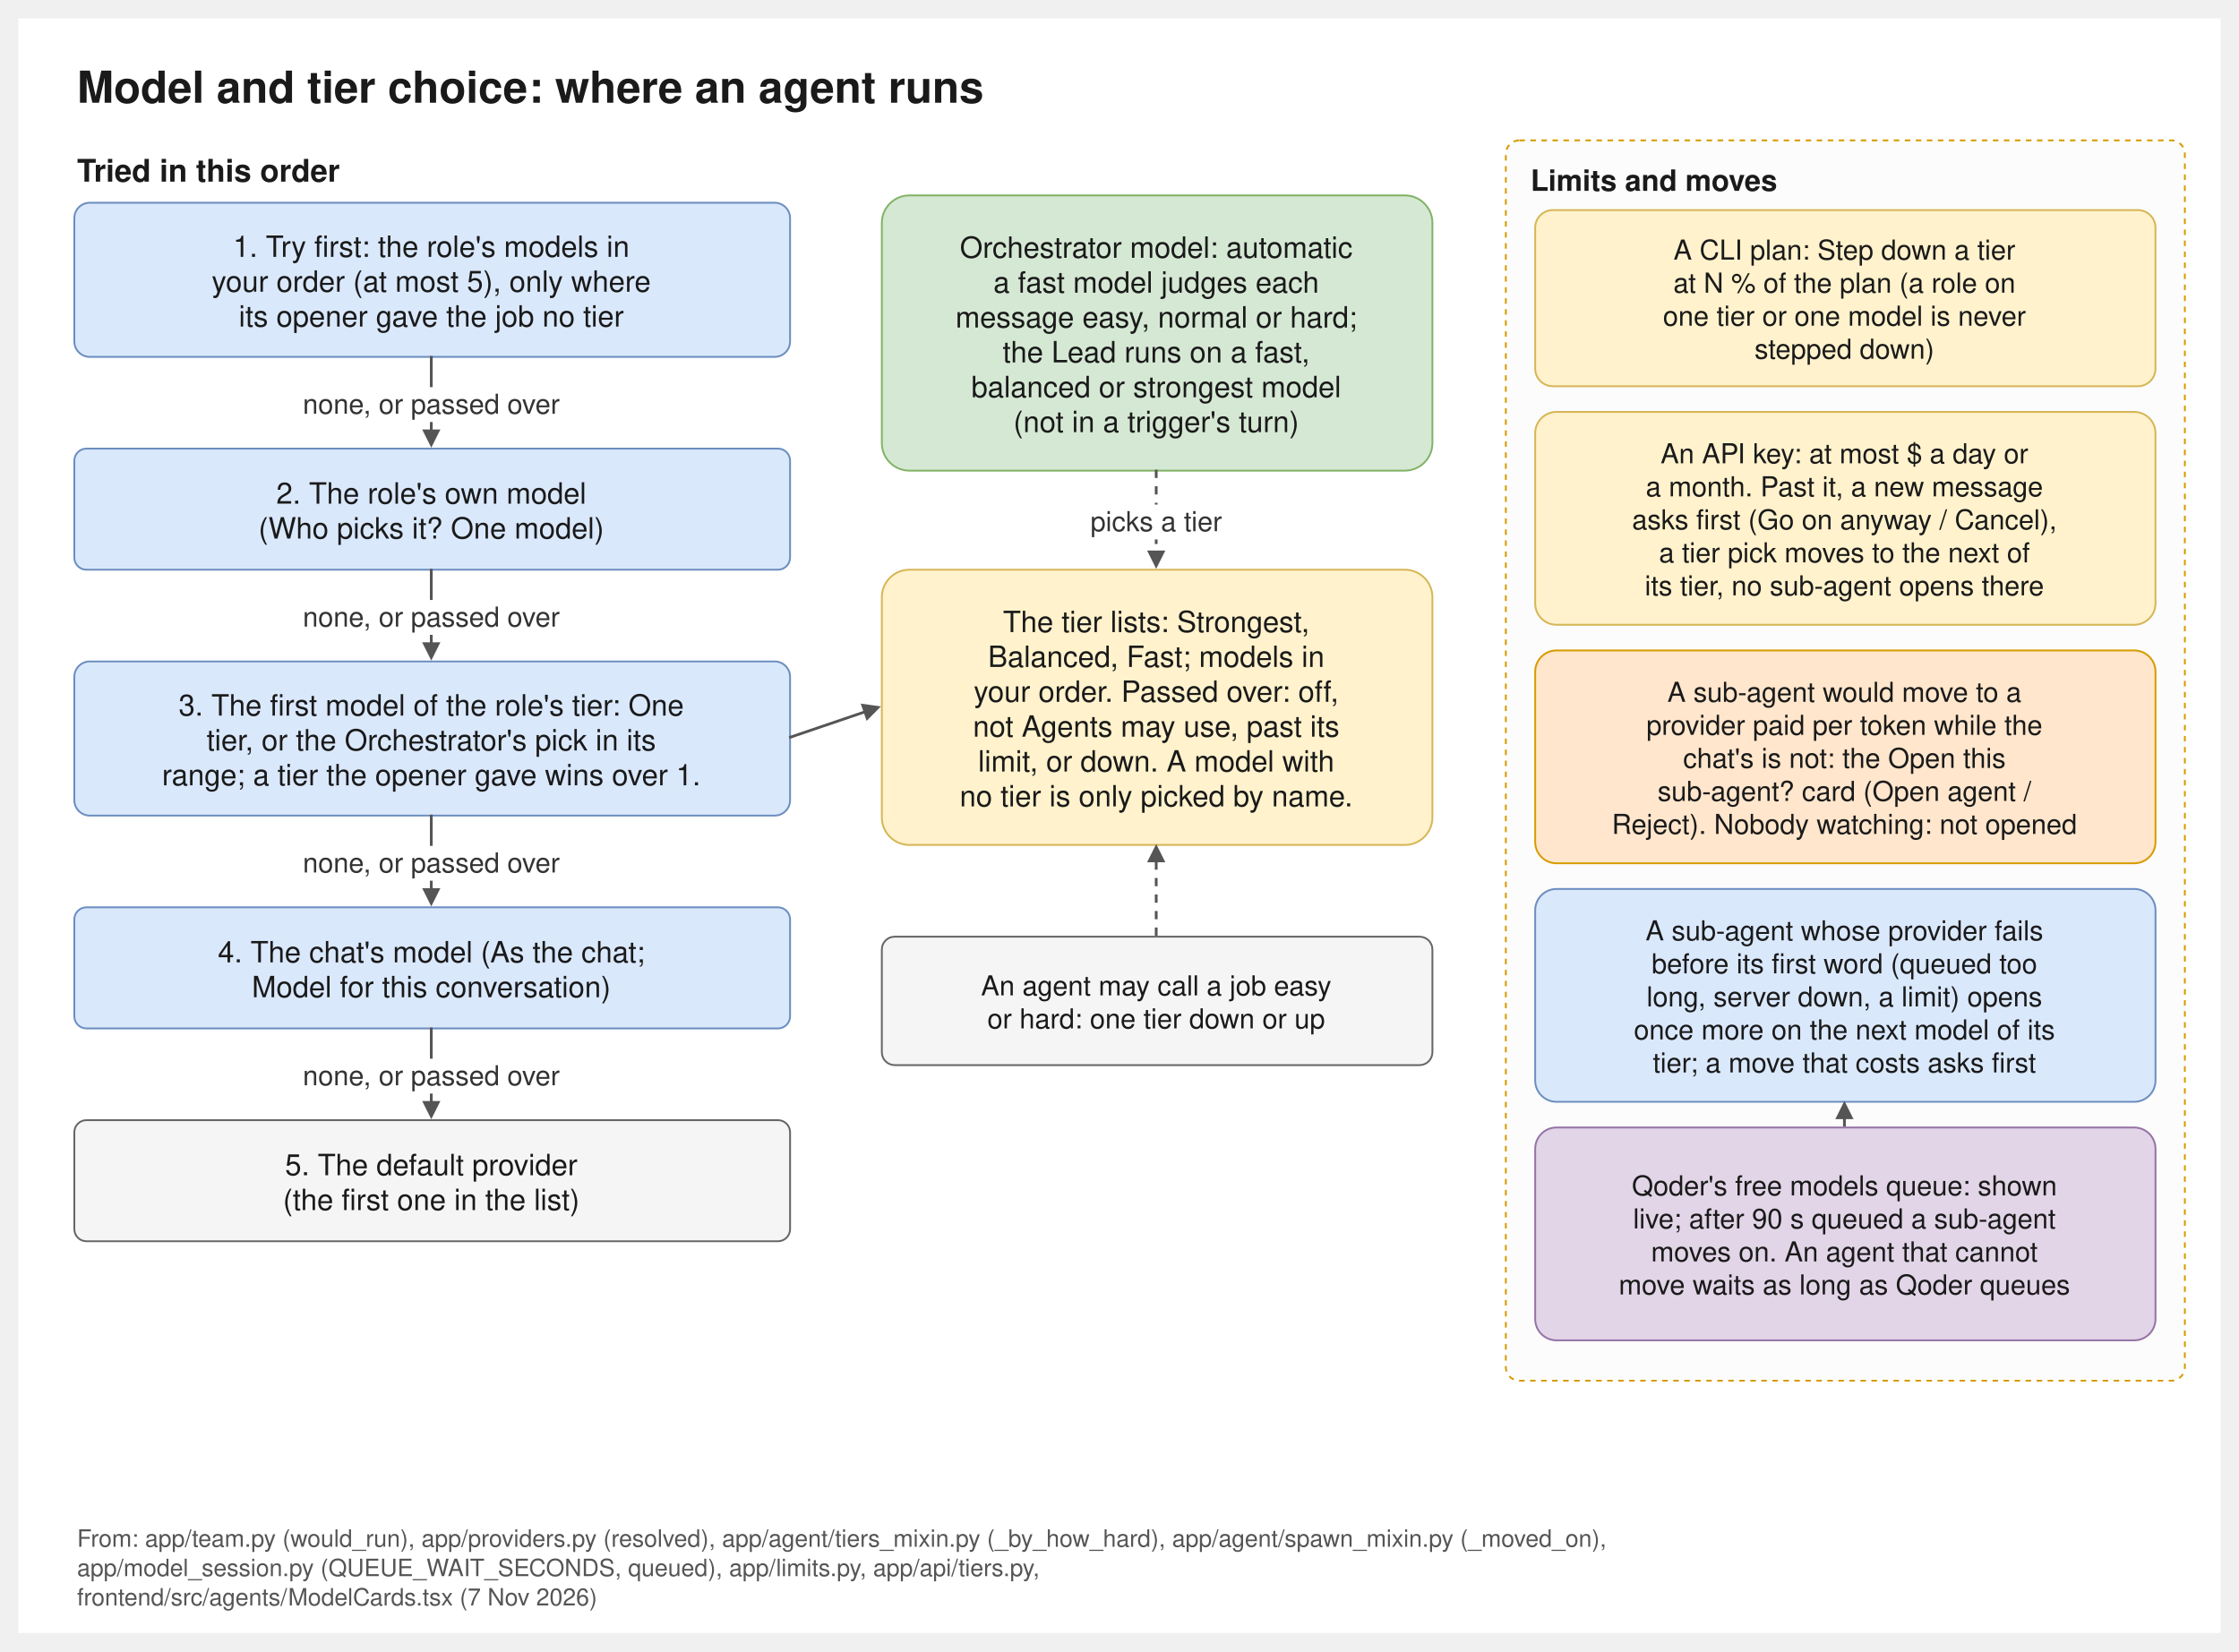
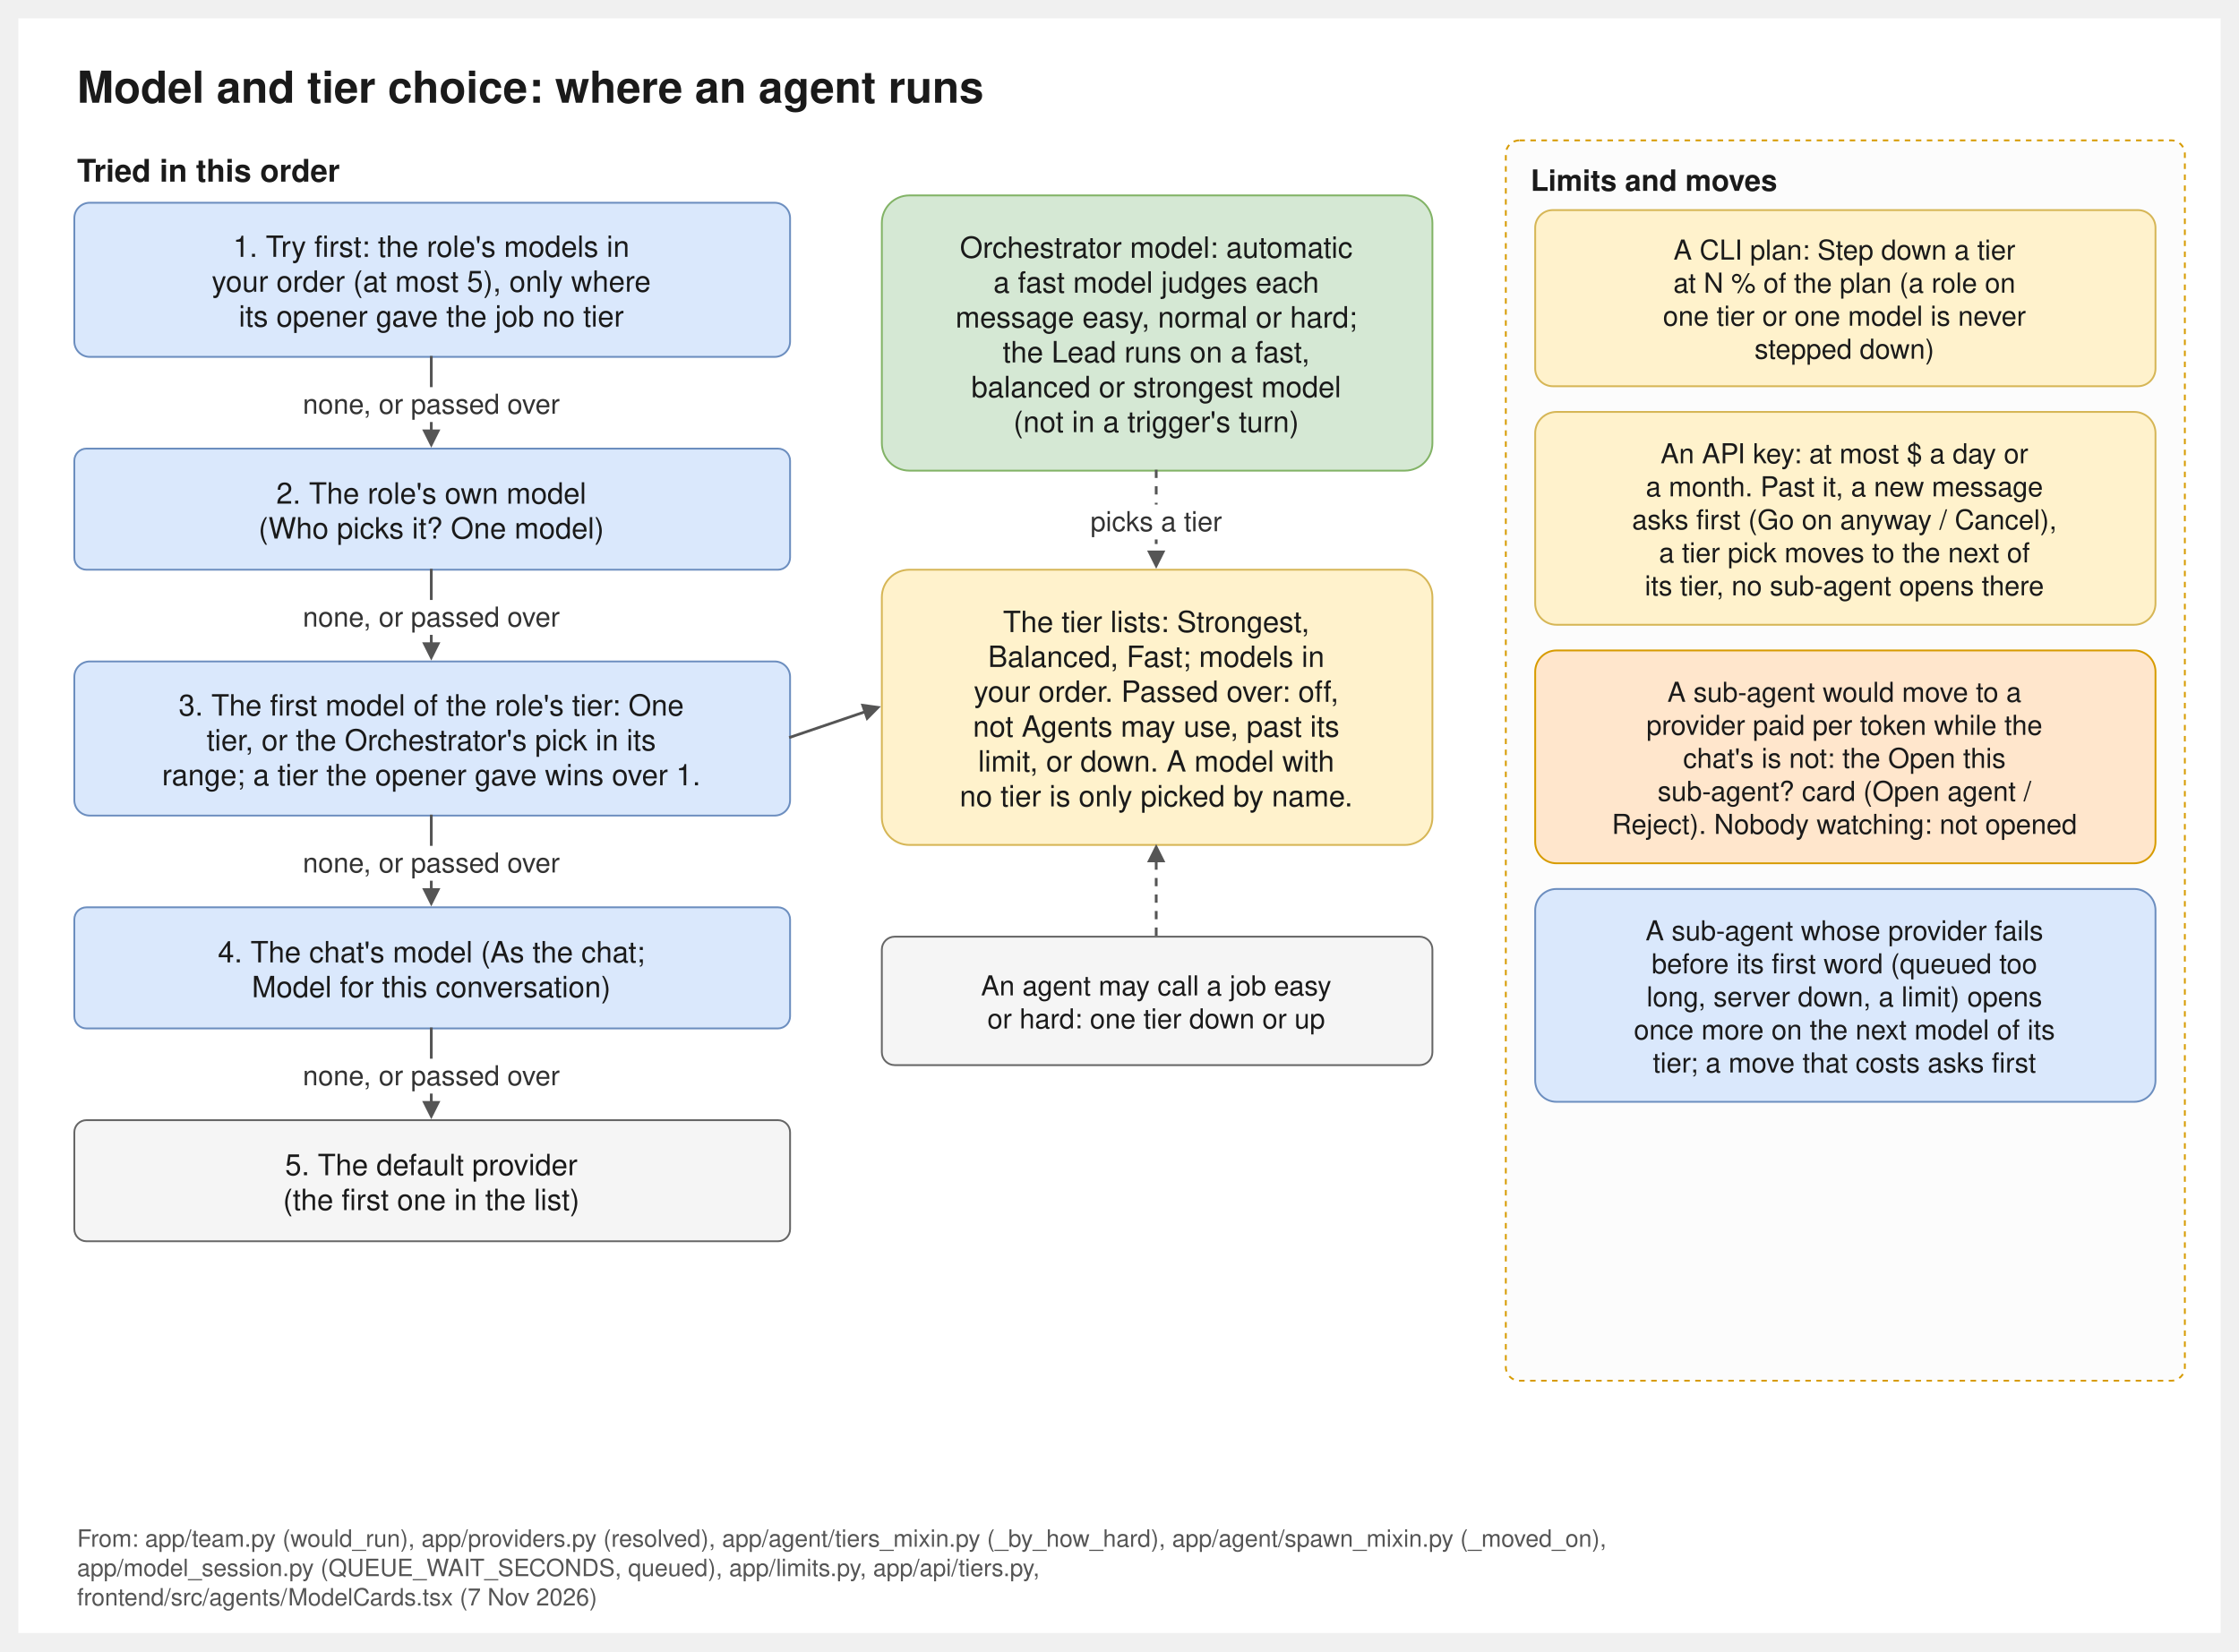
<svg xmlns="http://www.w3.org/2000/svg" style="background: transparent; background-color: transparent;" version="1.1" width="1220px" height="900px" viewBox="0 0 1220 900">
  <defs />
  <g>
    <g data-cell-id="0">
      <g data-cell-id="1">
        <g data-cell-id="backdrop">
          <g>
            <rect x="10" y="10" width="1200" height="880" fill="#ffffff" stroke="none" pointer-events="all" style="fill: light-dark(rgb(255, 255, 255), rgb(18, 18, 18));" />
          </g>
        </g>
        <g data-cell-id="title">
          <g>
            <rect x="40" y="26" width="1140" height="36" fill="none" stroke="none" pointer-events="all" />
          </g>
          <g>
            <g fill="#1a1a1a" font-family="Helvetica" font-weight="bold" text-anchor="start" font-size="24px" style="fill: light-dark(rgb(26, 26, 26), rgb(215, 215, 215));">
              <text x="42" y="56">Model and tier choice: where an agent runs</text>
            </g>
          </g>
        </g>
        <g data-cell-id="h1">
          <g>
            <rect x="40" y="76" width="390" height="24" fill="none" stroke="none" pointer-events="all" />
          </g>
          <g>
            <g fill="#1a1a1a" font-family="Helvetica" font-weight="bold" text-anchor="start" font-size="17px" style="fill: light-dark(rgb(26, 26, 26), rgb(215, 215, 215));">
              <text x="42" y="99">Tried in this order</text>
            </g>
          </g>
        </g>
        <g data-cell-id="s1">
          <g transform="translate(0.5,0.5)">
            <rect x="40" y="110" width="390" height="84" rx="8.4" ry="8.4" fill="#dae8fc" stroke="#6c8ebf" pointer-events="all" style="fill: light-dark(rgb(218, 232, 252), rgb(29, 41, 59)); stroke: light-dark(rgb(108, 142, 191), rgb(92, 121, 163));" />
          </g>
          <g>
            <g fill="#1a1a1a" font-family="Helvetica" text-anchor="middle" font-size="16px" style="fill: light-dark(rgb(26, 26, 26), rgb(215, 215, 215));">
              <text x="235" y="140">1. Try first: the role's models in</text>
              <text x="235" y="159">your order (at most 5), only where</text>
              <text x="235" y="178">its opener gave the job no tier</text>
            </g>
          </g>
        </g>
        <g data-cell-id="s2">
          <g transform="translate(0.5,0.5)">
            <rect x="40" y="244" width="390" height="66" rx="6.6" ry="6.6" fill="#dae8fc" stroke="#6c8ebf" pointer-events="all" style="fill: light-dark(rgb(218, 232, 252), rgb(29, 41, 59)); stroke: light-dark(rgb(108, 142, 191), rgb(92, 121, 163));" />
          </g>
          <g>
            <g fill="#1a1a1a" font-family="Helvetica" text-anchor="middle" font-size="16px" style="fill: light-dark(rgb(26, 26, 26), rgb(215, 215, 215));">
              <text x="235" y="274.5">2. The role's own model</text>
              <text x="235" y="293.5">(Who picks it? One model)</text>
            </g>
          </g>
        </g>
        <g data-cell-id="e5">
          <g>
            <path d="M 235 194 L 235 234.82" fill="none" stroke="#555555" stroke-width="1.5" stroke-miterlimit="10" pointer-events="stroke" style="stroke: light-dark(rgb(85, 85, 85), rgb(164, 164, 164));" />
            <path d="M 235 242.32 L 231.25 234.82 L 238.75 234.82 Z" fill="#555555" stroke="#555555" stroke-width="1.5" stroke-miterlimit="10" pointer-events="all" style="fill: light-dark(rgb(85, 85, 85), rgb(164, 164, 164)); stroke: light-dark(rgb(85, 85, 85), rgb(164, 164, 164));" />
          </g>
          <g>
            <g fill="#333333" font-family="Helvetica" text-anchor="middle" font-size="15px" style="fill: light-dark(rgb(51, 51, 51), rgb(193, 193, 193));">
              <rect fill="#ffffff" stroke="none" x="164" y="211" width="143" height="19" stroke-width="0" style="fill: light-dark(rgb(255, 255, 255), rgb(18, 18, 18));" />
              <text x="235" y="225.5">none, or passed over</text>
            </g>
          </g>
        </g>
        <g data-cell-id="s3">
          <g transform="translate(0.5,0.5)">
            <rect x="40" y="360" width="390" height="84" rx="8.4" ry="8.4" fill="#dae8fc" stroke="#6c8ebf" pointer-events="all" style="fill: light-dark(rgb(218, 232, 252), rgb(29, 41, 59)); stroke: light-dark(rgb(108, 142, 191), rgb(92, 121, 163));" />
          </g>
          <g>
            <g fill="#1a1a1a" font-family="Helvetica" text-anchor="middle" font-size="16px" style="fill: light-dark(rgb(26, 26, 26), rgb(215, 215, 215));">
              <text x="235" y="390">3. The first model of the role's tier: One</text>
              <text x="235" y="409">tier, or the Orchestrator's pick in its</text>
              <text x="235" y="428">range; a tier the opener gave wins over 1.</text>
            </g>
          </g>
        </g>
        <g data-cell-id="e7">
          <g>
            <path d="M 235 310 L 235 350.82" fill="none" stroke="#555555" stroke-width="1.5" stroke-miterlimit="10" pointer-events="stroke" style="stroke: light-dark(rgb(85, 85, 85), rgb(164, 164, 164));" />
            <path d="M 235 358.32 L 231.25 350.82 L 238.75 350.82 Z" fill="#555555" stroke="#555555" stroke-width="1.5" stroke-miterlimit="10" pointer-events="all" style="fill: light-dark(rgb(85, 85, 85), rgb(164, 164, 164)); stroke: light-dark(rgb(85, 85, 85), rgb(164, 164, 164));" />
          </g>
          <g>
            <g fill="#333333" font-family="Helvetica" text-anchor="middle" font-size="15px" style="fill: light-dark(rgb(51, 51, 51), rgb(193, 193, 193));">
              <rect fill="#ffffff" stroke="none" x="164" y="327" width="143" height="19" stroke-width="0" style="fill: light-dark(rgb(255, 255, 255), rgb(18, 18, 18));" />
              <text x="235" y="341.5">none, or passed over</text>
            </g>
          </g>
        </g>
        <g data-cell-id="s4">
          <g transform="translate(0.5,0.5)">
            <rect x="40" y="494" width="390" height="66" rx="6.6" ry="6.6" fill="#dae8fc" stroke="#6c8ebf" pointer-events="all" style="fill: light-dark(rgb(218, 232, 252), rgb(29, 41, 59)); stroke: light-dark(rgb(108, 142, 191), rgb(92, 121, 163));" />
          </g>
          <g>
            <g fill="#1a1a1a" font-family="Helvetica" text-anchor="middle" font-size="16px" style="fill: light-dark(rgb(26, 26, 26), rgb(215, 215, 215));">
              <text x="235" y="524.5">4. The chat's model (As the chat;</text>
              <text x="235" y="543.5">Model for this conversation)</text>
            </g>
          </g>
        </g>
        <g data-cell-id="e9">
          <g>
            <path d="M 235 444 L 235 484.82" fill="none" stroke="#555555" stroke-width="1.5" stroke-miterlimit="10" pointer-events="stroke" style="stroke: light-dark(rgb(85, 85, 85), rgb(164, 164, 164));" />
            <path d="M 235 492.32 L 231.25 484.82 L 238.75 484.82 Z" fill="#555555" stroke="#555555" stroke-width="1.5" stroke-miterlimit="10" pointer-events="all" style="fill: light-dark(rgb(85, 85, 85), rgb(164, 164, 164)); stroke: light-dark(rgb(85, 85, 85), rgb(164, 164, 164));" />
          </g>
          <g>
            <g fill="#333333" font-family="Helvetica" text-anchor="middle" font-size="15px" style="fill: light-dark(rgb(51, 51, 51), rgb(193, 193, 193));">
              <rect fill="#ffffff" stroke="none" x="164" y="461" width="143" height="19" stroke-width="0" style="fill: light-dark(rgb(255, 255, 255), rgb(18, 18, 18));" />
              <text x="235" y="475.5">none, or passed over</text>
            </g>
          </g>
        </g>
        <g data-cell-id="s5">
          <g transform="translate(0.5,0.5)">
            <rect x="40" y="610" width="390" height="66" rx="6.6" ry="6.6" fill="#f5f5f5" stroke="#666666" pointer-events="all" style="fill: light-dark(rgb(245, 245, 245), rgb(26, 26, 26)); stroke: light-dark(rgb(102, 102, 102), rgb(149, 149, 149));" />
          </g>
          <g>
            <g fill="#1a1a1a" font-family="Helvetica" text-anchor="middle" font-size="16px" style="fill: light-dark(rgb(26, 26, 26), rgb(215, 215, 215));">
              <text x="235" y="640.5">5. The default provider</text>
              <text x="235" y="659.5">(the first one in the list)</text>
            </g>
          </g>
        </g>
        <g data-cell-id="e11">
          <g>
            <path d="M 235 560 L 235 600.82" fill="none" stroke="#555555" stroke-width="1.5" stroke-miterlimit="10" pointer-events="stroke" style="stroke: light-dark(rgb(85, 85, 85), rgb(164, 164, 164));" />
            <path d="M 235 608.32 L 231.25 600.82 L 238.75 600.82 Z" fill="#555555" stroke="#555555" stroke-width="1.5" stroke-miterlimit="10" pointer-events="all" style="fill: light-dark(rgb(85, 85, 85), rgb(164, 164, 164)); stroke: light-dark(rgb(85, 85, 85), rgb(164, 164, 164));" />
          </g>
          <g>
            <g fill="#333333" font-family="Helvetica" text-anchor="middle" font-size="15px" style="fill: light-dark(rgb(51, 51, 51), rgb(193, 193, 193));">
              <rect fill="#ffffff" stroke="none" x="164" y="577" width="143" height="19" stroke-width="0" style="fill: light-dark(rgb(255, 255, 255), rgb(18, 18, 18));" />
              <text x="235" y="591.5">none, or passed over</text>
            </g>
          </g>
        </g>
        <g data-cell-id="lists">
          <g transform="translate(0.5,0.5)">
            <rect x="480" y="310" width="300" height="150" rx="15" ry="15" fill="#fff2cc" stroke="#d6b656" pointer-events="all" style="fill: light-dark(rgb(255, 242, 204), rgb(40, 29, 0)); stroke: light-dark(rgb(214, 182, 86), rgb(109, 81, 0));" />
          </g>
          <g>
            <g fill="#1a1a1a" font-family="Helvetica" text-anchor="middle" font-size="16px" style="fill: light-dark(rgb(26, 26, 26), rgb(215, 215, 215));">
              <text x="630" y="344.5">The tier lists: Strongest,</text>
              <text x="630" y="363.5">Balanced, Fast; models in</text>
              <text x="630" y="382.5">your order. Passed over: off,</text>
              <text x="630" y="401.5">not Agents may use, past its</text>
              <text x="630" y="420.5">limit, or down. A model with</text>
              <text x="630" y="439.5">no tier is only picked by name.</text>
            </g>
          </g>
        </g>
        <g data-cell-id="e13">
          <g>
            <path d="M 430 402 L 471.31 387.95" fill="none" stroke="#555555" stroke-width="1.5" stroke-miterlimit="10" pointer-events="stroke" style="stroke: light-dark(rgb(85, 85, 85), rgb(164, 164, 164));" />
            <path d="M 478.41 385.54 L 472.52 391.5 L 470.1 384.4 Z" fill="#555555" stroke="#555555" stroke-width="1.5" stroke-miterlimit="10" pointer-events="all" style="fill: light-dark(rgb(85, 85, 85), rgb(164, 164, 164)); stroke: light-dark(rgb(85, 85, 85), rgb(164, 164, 164));" />
          </g>
        </g>
        <g data-cell-id="auto">
          <g transform="translate(0.5,0.5)">
            <rect x="480" y="106" width="300" height="150" rx="15" ry="15" fill="#d5e8d4" stroke="#82b366" pointer-events="all" style="fill: light-dark(rgb(213, 232, 212), rgb(31, 47, 30)); stroke: light-dark(rgb(130, 179, 102), rgb(68, 110, 44));" />
          </g>
          <g>
            <g fill="#1a1a1a" font-family="Helvetica" text-anchor="middle" font-size="16px" style="fill: light-dark(rgb(26, 26, 26), rgb(215, 215, 215));">
              <text x="630" y="140.5">Orchestrator model: automatic</text>
              <text x="630" y="159.5">a fast model judges each</text>
              <text x="630" y="178.5">message easy, normal or hard;</text>
              <text x="630" y="197.5">the Lead runs on a fast,</text>
              <text x="630" y="216.5">balanced or strongest model</text>
              <text x="630" y="235.5">(not in a trigger's turn)</text>
            </g>
          </g>
        </g>
        <g data-cell-id="e15">
          <g>
            <path d="M 630 256 L 630 300.82" fill="none" stroke="#555555" stroke-width="1.5" stroke-miterlimit="10" stroke-dasharray="4.5 4.5" pointer-events="stroke" style="stroke: light-dark(rgb(85, 85, 85), rgb(164, 164, 164));" />
            <path d="M 630 308.32 L 626.25 300.82 L 633.75 300.82 Z" fill="#555555" stroke="#555555" stroke-width="1.5" stroke-miterlimit="10" pointer-events="all" style="fill: light-dark(rgb(85, 85, 85), rgb(164, 164, 164)); stroke: light-dark(rgb(85, 85, 85), rgb(164, 164, 164));" />
          </g>
          <g>
            <g fill="#333333" font-family="Helvetica" text-anchor="middle" font-size="15px" style="fill: light-dark(rgb(51, 51, 51), rgb(193, 193, 193));">
              <rect fill="#ffffff" stroke="none" x="594" y="275" width="74" height="19" stroke-width="0" style="fill: light-dark(rgb(255, 255, 255), rgb(18, 18, 18));" />
              <text x="630" y="289.5">picks a tier</text>
            </g>
          </g>
        </g>
        <g data-cell-id="hardness">
          <g transform="translate(0.5,0.5)">
            <rect x="480" y="510" width="300" height="70" rx="7" ry="7" fill="#f5f5f5" stroke="#666666" pointer-events="all" style="fill: light-dark(rgb(245, 245, 245), rgb(26, 26, 26)); stroke: light-dark(rgb(102, 102, 102), rgb(149, 149, 149));" />
          </g>
          <g>
            <g fill="#1a1a1a" font-family="Helvetica" text-anchor="middle" font-size="15px" style="fill: light-dark(rgb(26, 26, 26), rgb(215, 215, 215));">
              <text x="630" y="542.5">An agent may call a job easy</text>
              <text x="630" y="560.5">or hard: one tier down or up</text>
            </g>
          </g>
        </g>
        <g data-cell-id="e17">
          <g>
            <path d="M 630 510 L 630 469.18" fill="none" stroke="#555555" stroke-width="1.5" stroke-miterlimit="10" stroke-dasharray="4.5 4.5" pointer-events="stroke" style="stroke: light-dark(rgb(85, 85, 85), rgb(164, 164, 164));" />
            <path d="M 630 461.68 L 633.75 469.18 L 626.25 469.18 Z" fill="#555555" stroke="#555555" stroke-width="1.5" stroke-miterlimit="10" pointer-events="all" style="fill: light-dark(rgb(85, 85, 85), rgb(164, 164, 164)); stroke: light-dark(rgb(85, 85, 85), rgb(164, 164, 164));" />
          </g>
        </g>
        <g data-cell-id="lim">
          <g transform="translate(0.5,0.5)">
            <rect x="820" y="76" width="370" height="676" rx="7.4" ry="7.4" fill="#fcfcfc" stroke="#d79b00" stroke-dasharray="3 3" pointer-events="all" style="fill: light-dark(rgb(252, 252, 252), rgb(20, 20, 20)); stroke: light-dark(rgb(215, 155, 0), rgb(153, 101, 0));" />
          </g>
          <g>
            <g fill="#1a1a1a" font-family="Helvetica" font-weight="bold" text-anchor="start" font-size="16px" style="fill: light-dark(rgb(26, 26, 26), rgb(215, 215, 215));">
              <text x="834" y="104">Limits and moves</text>
            </g>
          </g>
        </g>
        <g data-cell-id="plan">
          <g transform="translate(0.5,0.5)">
            <rect x="836" y="114" width="338" height="96" rx="9.6" ry="9.6" fill="#fff2cc" stroke="#d6b656" pointer-events="all" style="fill: light-dark(rgb(255, 242, 204), rgb(40, 29, 0)); stroke: light-dark(rgb(214, 182, 86), rgb(109, 81, 0));" />
          </g>
          <g>
            <g fill="#1a1a1a" font-family="Helvetica" text-anchor="middle" font-size="15px" style="fill: light-dark(rgb(26, 26, 26), rgb(215, 215, 215));">
              <text x="1005" y="141.5">A CLI plan: Step down a tier</text>
              <text x="1005" y="159.5">at N % of the plan (a role on</text>
              <text x="1005" y="177.5">one tier or one model is never</text>
              <text x="1005" y="195.5">stepped down)</text>
            </g>
          </g>
        </g>
        <g data-cell-id="money">
          <g transform="translate(0.5,0.5)">
            <rect x="836" y="224" width="338" height="116" rx="11.6" ry="11.6" fill="#fff2cc" stroke="#d6b656" pointer-events="all" style="fill: light-dark(rgb(255, 242, 204), rgb(40, 29, 0)); stroke: light-dark(rgb(214, 182, 86), rgb(109, 81, 0));" />
          </g>
          <g>
            <g fill="#1a1a1a" font-family="Helvetica" text-anchor="middle" font-size="15px" style="fill: light-dark(rgb(26, 26, 26), rgb(215, 215, 215));">
              <text x="1005" y="252.5">An API key: at most $ a day or</text>
              <text x="1005" y="270.5">a month. Past it, a new message</text>
              <text x="1005" y="288.5">asks first (Go on anyway / Cancel),</text>
              <text x="1005" y="306.5">a tier pick moves to the next of</text>
              <text x="1005" y="324.5">its tier, no sub-agent opens there</text>
            </g>
          </g>
        </g>
        <g data-cell-id="paid">
          <g transform="translate(0.5,0.5)">
            <rect x="836" y="354" width="338" height="116" rx="11.6" ry="11.6" fill="#ffe6cc" stroke="#d79b00" pointer-events="all" style="fill: light-dark(rgb(255, 230, 204), rgb(54, 33, 10)); stroke: light-dark(rgb(215, 155, 0), rgb(153, 101, 0));" />
          </g>
          <g>
            <g fill="#1a1a1a" font-family="Helvetica" text-anchor="middle" font-size="15px" style="fill: light-dark(rgb(26, 26, 26), rgb(215, 215, 215));">
              <text x="1005" y="382.5">A sub-agent would move to a</text>
              <text x="1005" y="400.5">provider paid per token while the</text>
              <text x="1005" y="418.5">chat's is not: the Open this</text>
              <text x="1005" y="436.5">sub-agent? card (Open agent /</text>
              <text x="1005" y="454.5">Reject). Nobody watching: not opened</text>
            </g>
          </g>
        </g>
        <g data-cell-id="moved">
          <g transform="translate(0.5,0.5)">
            <rect x="836" y="484" width="338" height="116" rx="11.6" ry="11.6" fill="#dae8fc" stroke="#6c8ebf" pointer-events="all" style="fill: light-dark(rgb(218, 232, 252), rgb(29, 41, 59)); stroke: light-dark(rgb(108, 142, 191), rgb(92, 121, 163));" />
          </g>
          <g>
            <g fill="#1a1a1a" font-family="Helvetica" text-anchor="middle" font-size="15px" style="fill: light-dark(rgb(26, 26, 26), rgb(215, 215, 215));">
              <text x="1005" y="512.5">A sub-agent whose provider fails</text>
              <text x="1005" y="530.5">before its first word (queued too</text>
              <text x="1005" y="548.5">long, server down, a limit) opens</text>
              <text x="1005" y="566.5">once more on the next model of its</text>
              <text x="1005" y="584.5">tier; a move that costs asks first</text>
            </g>
          </g>
        </g>
-         <g data-cell-id="qoder">
-           <g transform="translate(0.5,0.5)">
-             <rect x="836" y="614" width="338" height="116" rx="11.6" ry="11.6" fill="#e1d5e7" stroke="#9673a6" pointer-events="all" style="fill: light-dark(rgb(225, 213, 231), rgb(57, 47, 63)); stroke: light-dark(rgb(150, 115, 166), rgb(149, 119, 163));" />
-           </g>
-           <g>
-             <g fill="#1a1a1a" font-family="Helvetica" text-anchor="middle" font-size="15px" style="fill: light-dark(rgb(26, 26, 26), rgb(215, 215, 215));">
-               <text x="1005" y="651.5">Qoder's free models queue: shown</text>
-               <text x="1005" y="669.5">live; after 90 s queued a sub-agent</text>
-               <text x="1005" y="687.5">moves on. An agent that cannot</text>
-               <text x="1005" y="705.5">move waits as long as Qoder queues</text>
-             </g>
-           </g>
-         </g>
-         <g data-cell-id="e24">
-           <g>
-             <path d="M 1005 614 L 1005 609.18" fill="none" stroke="#555555" stroke-width="1.5" stroke-miterlimit="10" pointer-events="stroke" style="stroke: light-dark(rgb(85, 85, 85), rgb(164, 164, 164));" />
-             <path d="M 1005 601.68 L 1008.75 609.18 L 1001.25 609.18 Z" fill="#555555" stroke="#555555" stroke-width="1.5" stroke-miterlimit="10" pointer-events="all" style="fill: light-dark(rgb(85, 85, 85), rgb(164, 164, 164)); stroke: light-dark(rgb(85, 85, 85), rgb(164, 164, 164));" />
-           </g>
-         </g>
        <g data-cell-id="footer">
          <g>
            <rect x="40" y="824" width="1140" height="60" fill="none" stroke="none" pointer-events="all" />
          </g>
          <g>
            <g fill="#555555" font-family="Helvetica" text-anchor="start" font-size="13px" style="fill: light-dark(rgb(85, 85, 85), rgb(164, 164, 164));">
              <text x="42" y="843">From: app/team.py (would_run), app/providers.py (resolved), app/agent/tiers_mixin.py (_by_how_hard), app/agent/spawn_mixin.py (_moved_on),</text>
              <text x="42" y="859">app/model_session.py (QUEUE_WAIT_SECONDS, queued), app/limits.py, app/api/tiers.py,</text>
              <text x="42" y="875">frontend/src/agents/ModelCards.tsx (7 Nov 2026)</text>
            </g>
          </g>
        </g>
      </g>
    </g>
  </g>
</svg>
